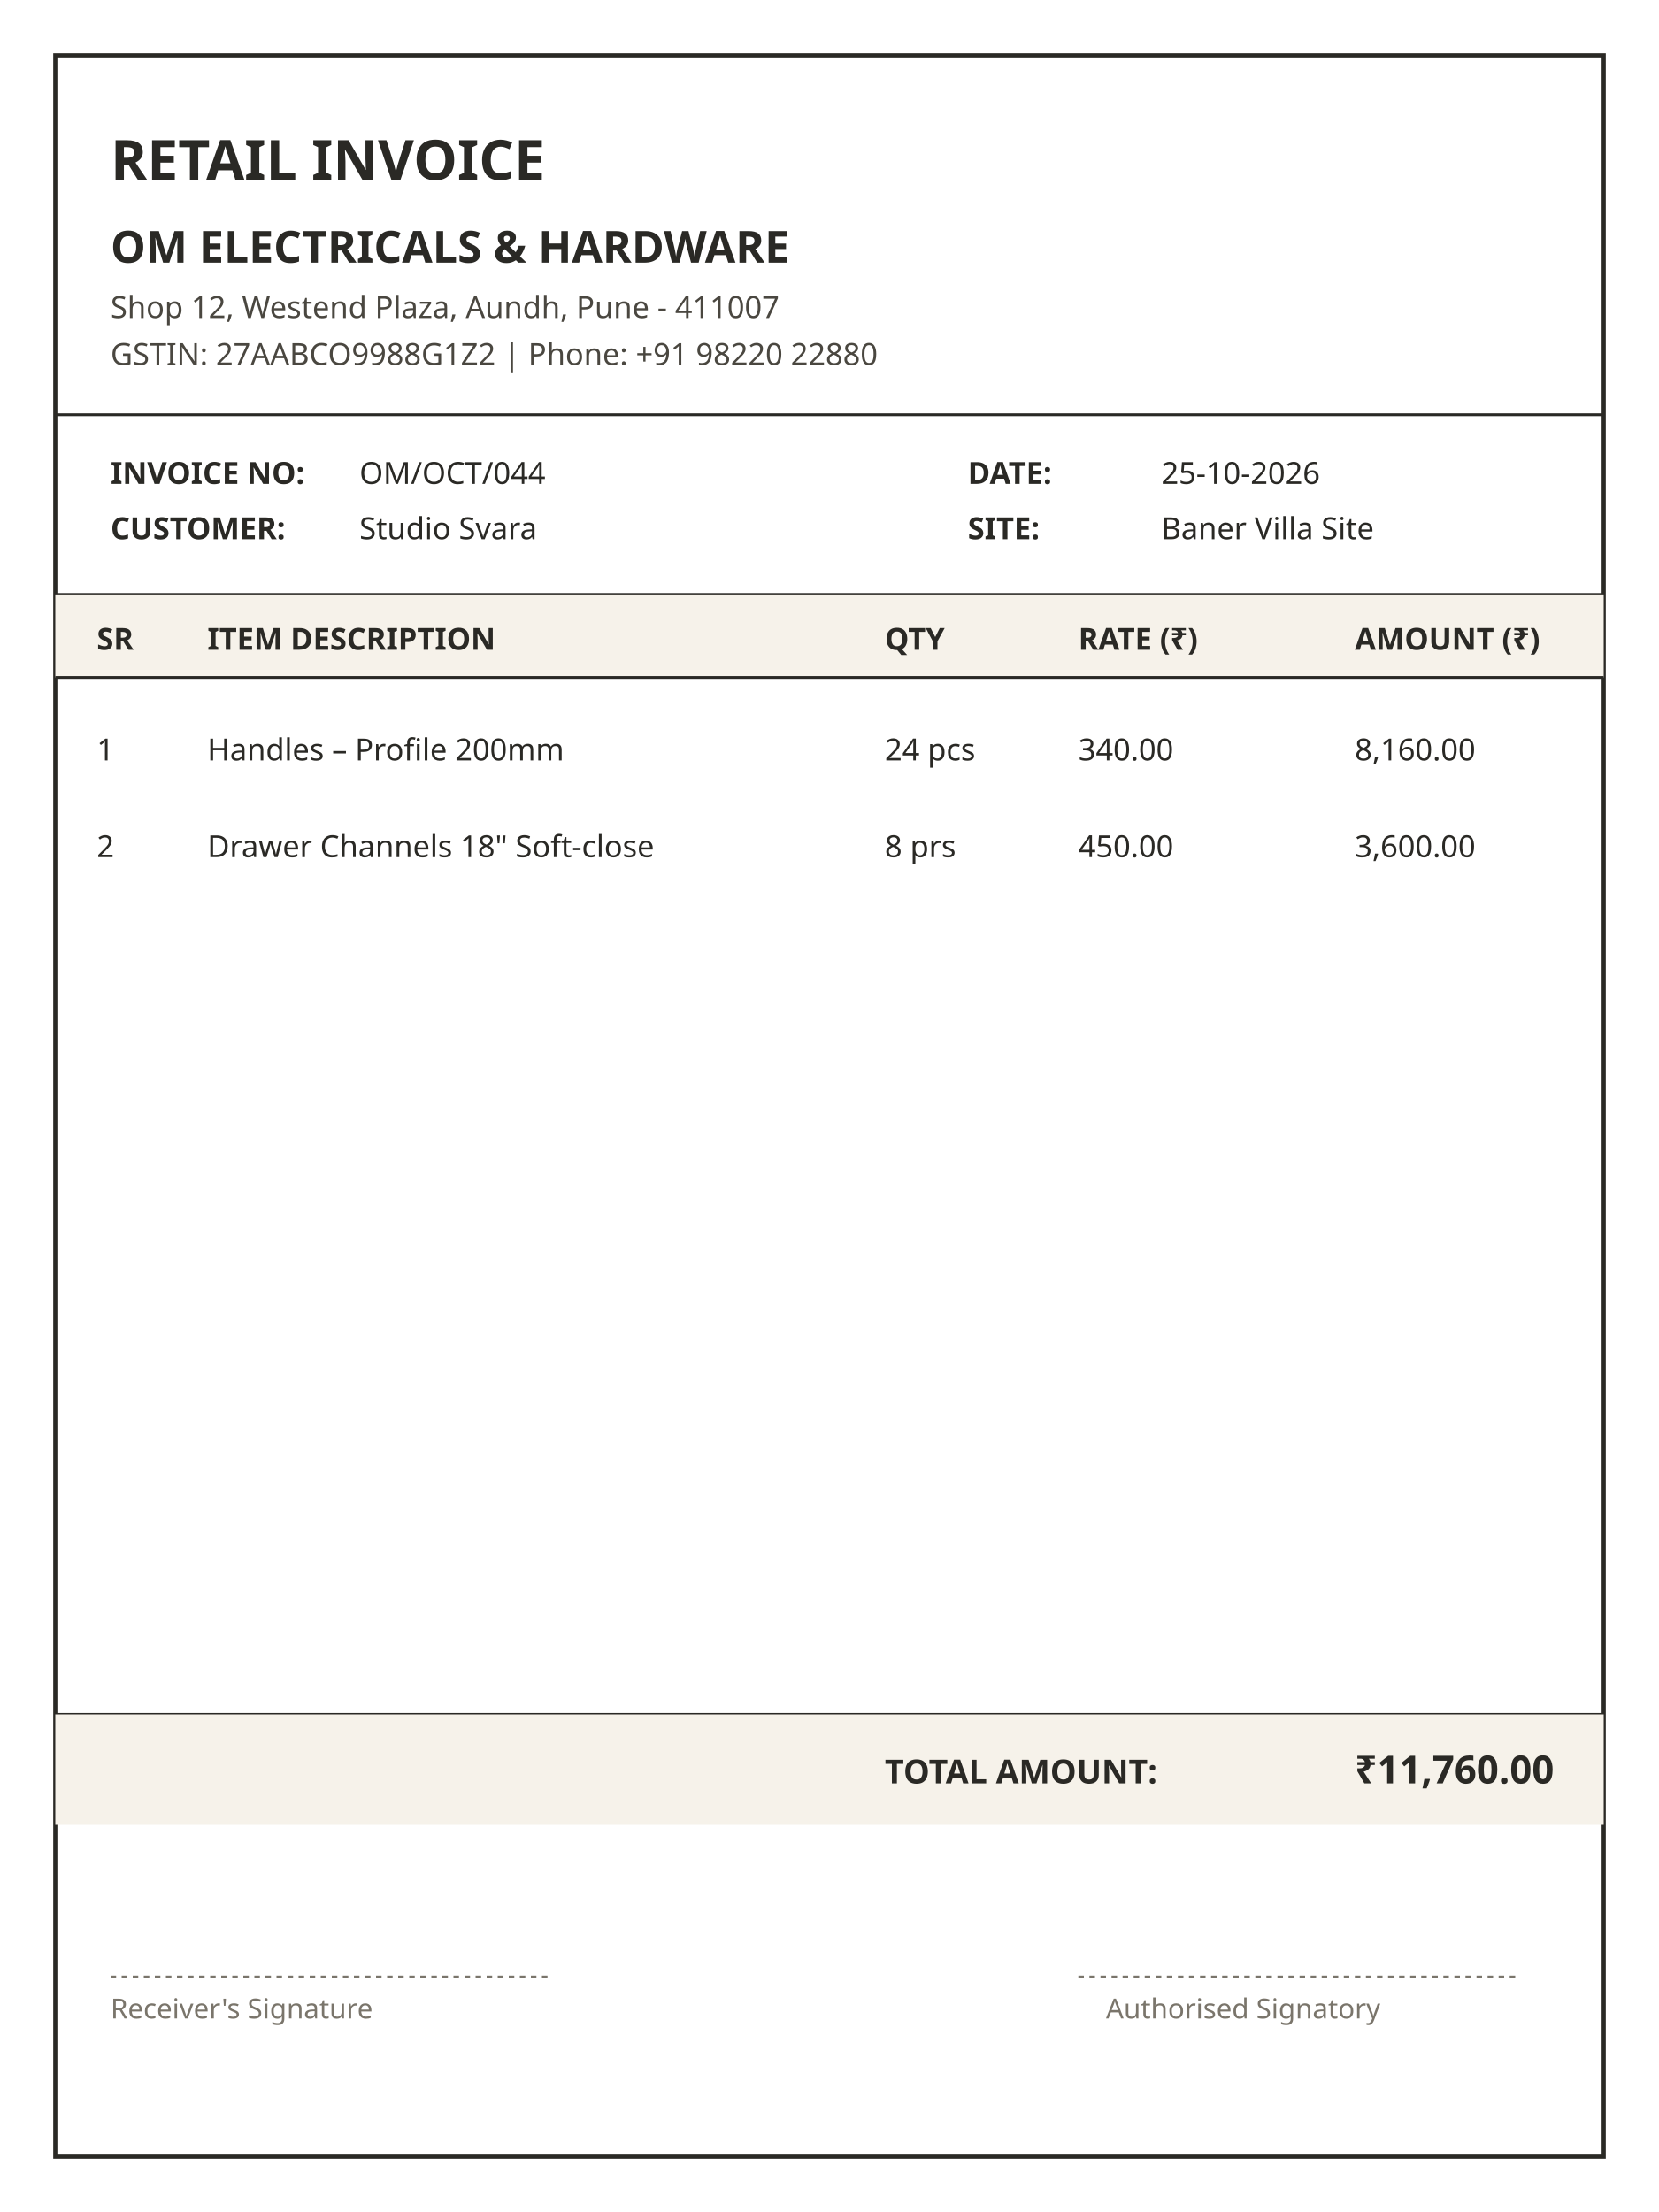
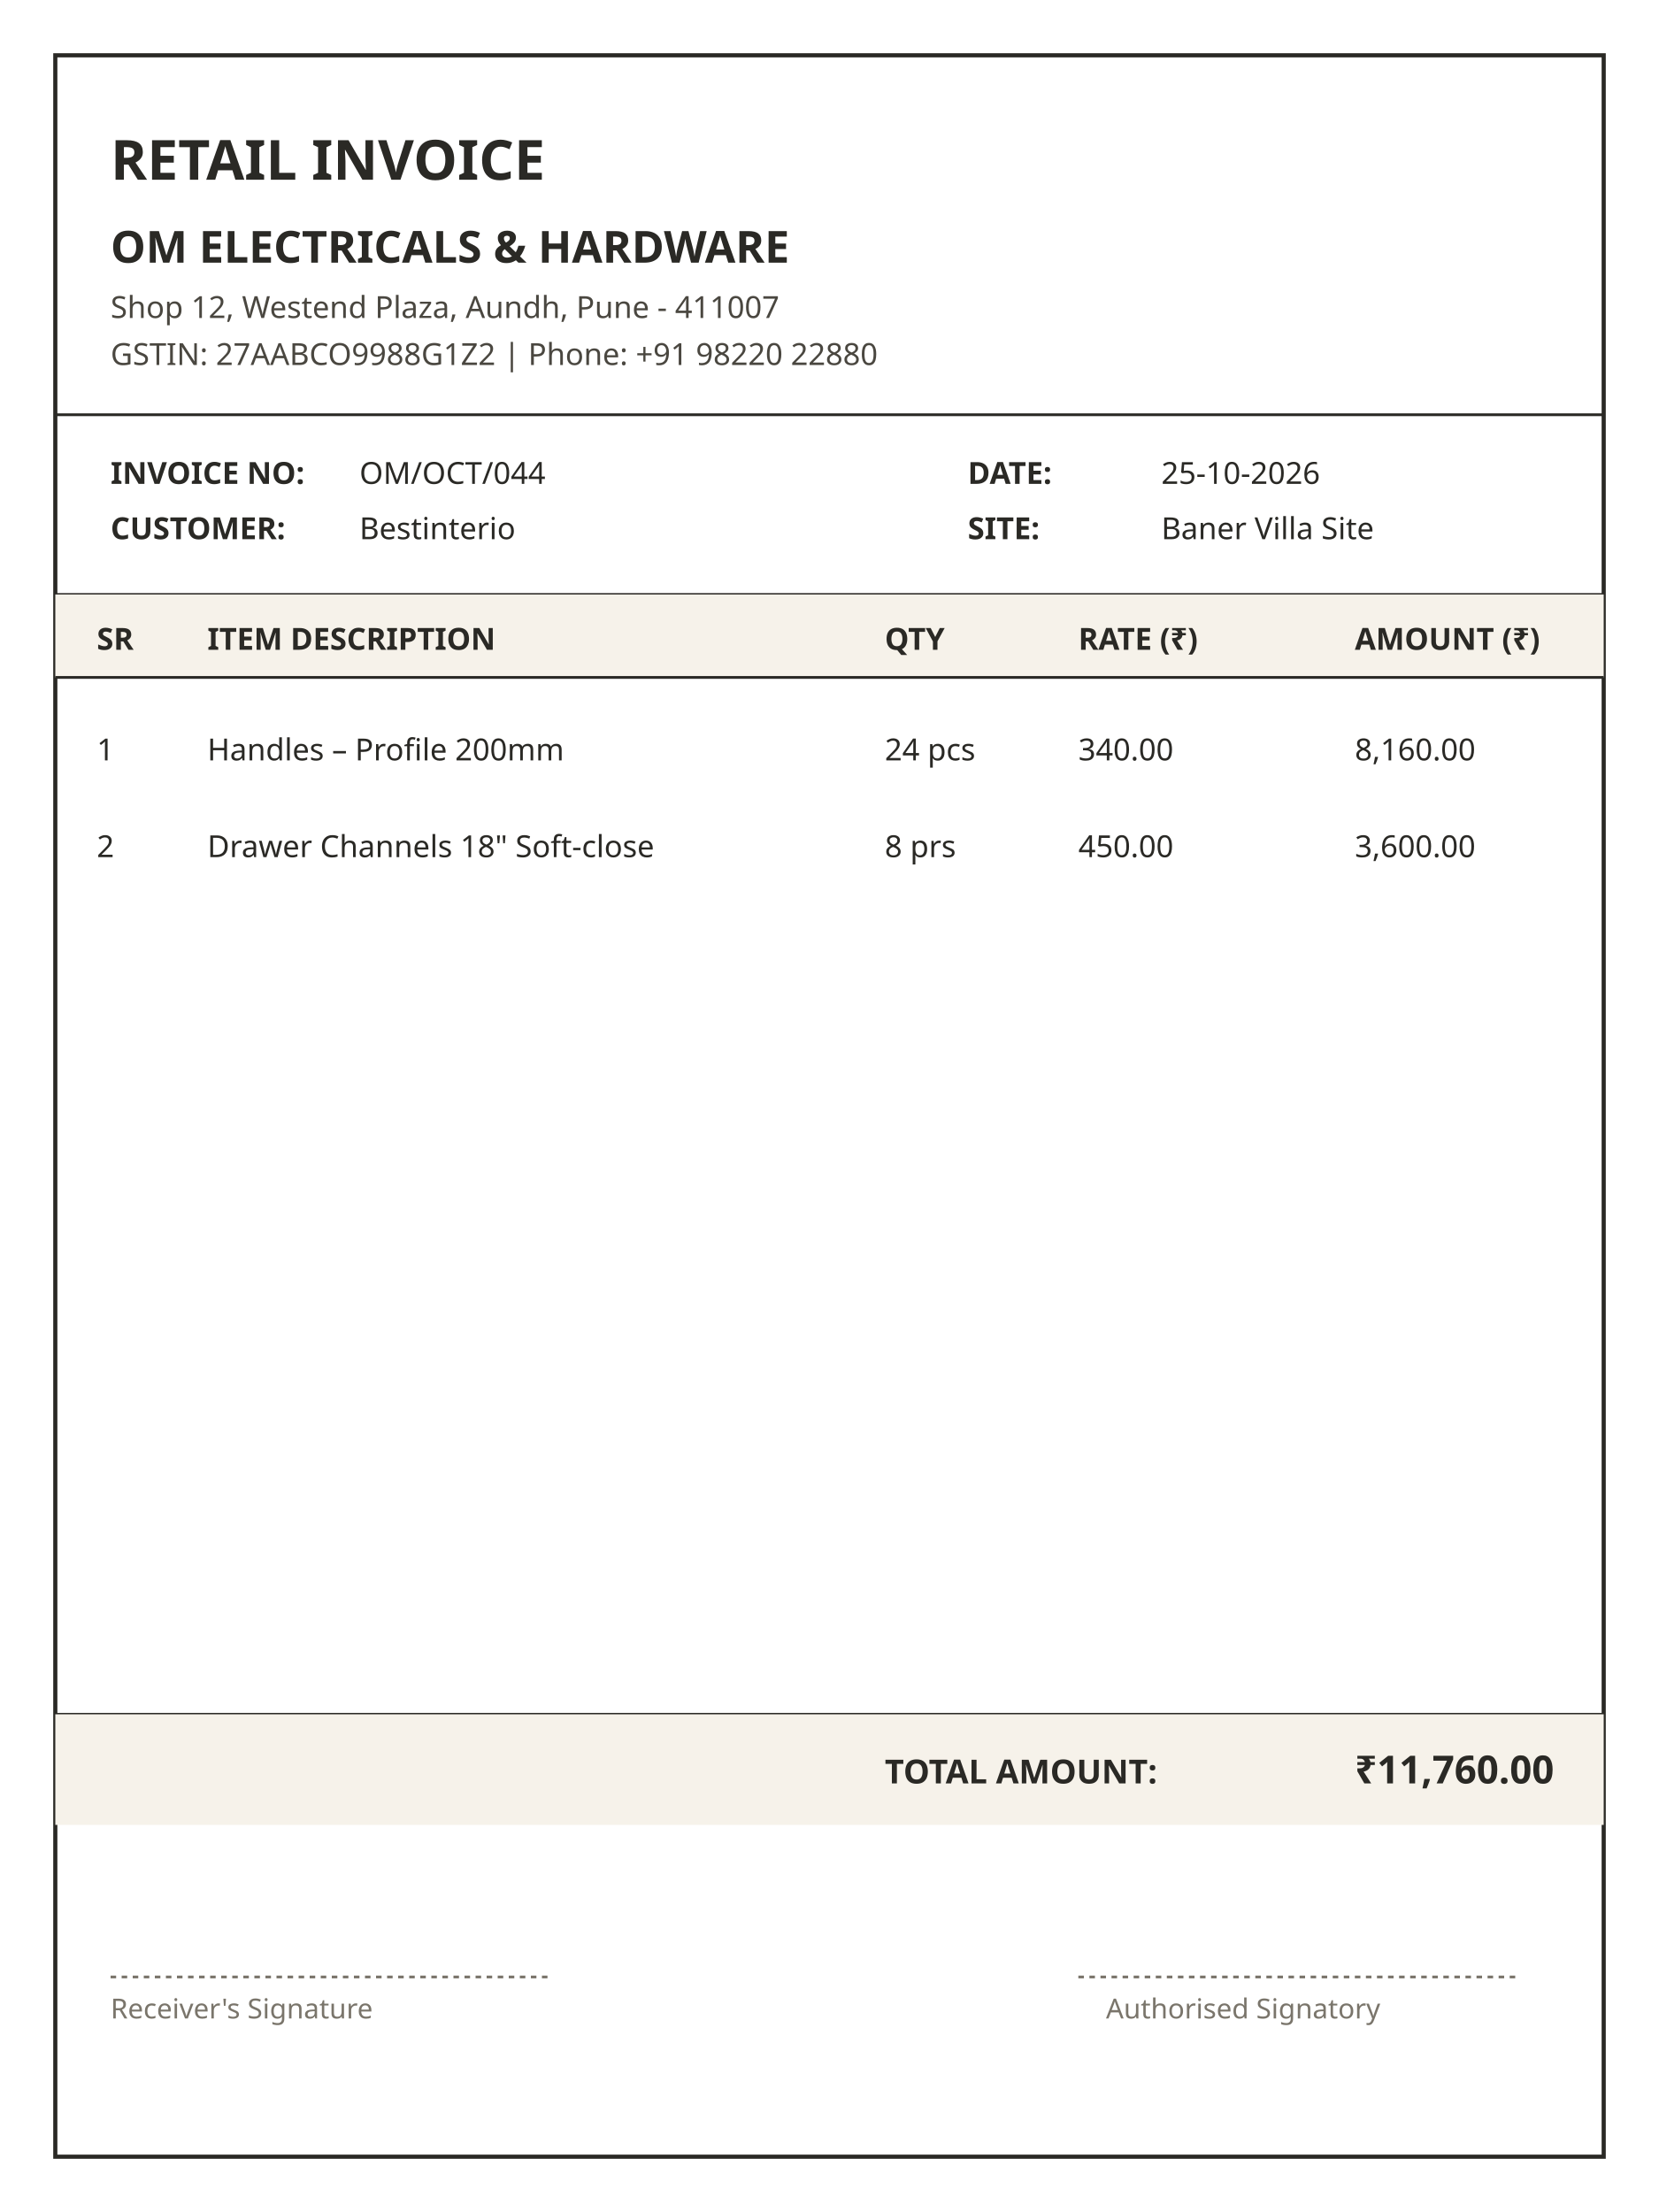
<svg xmlns="http://www.w3.org/2000/svg" viewBox="0 0 600 800" width="100%" height="100%">
  <rect width="600" height="800" fill="#FFFFFF" />
  <rect x="20" y="20" width="560" height="760" fill="none" stroke="#2A2925" stroke-width="1.5" />
  <text x="40" y="65" font-family="sans-serif" font-size="20" font-weight="bold" fill="#2A2925">RETAIL INVOICE</text>
  <text x="40" y="95" font-family="sans-serif" font-size="16" font-weight="600" fill="#2A2925">OM ELECTRICALS &amp; HARDWARE</text>
  <text x="40" y="115" font-family="sans-serif" font-size="11" fill="#4A4740">Shop 12, Westend Plaza, Aundh, Pune - 411007</text>
  <text x="40" y="132" font-family="sans-serif" font-size="11" fill="#4A4740">GSTIN: 27AABCO9988G1Z2 | Phone: +91 98220 22880</text>
  <line x1="20" y1="150" x2="580" y2="150" stroke="#2A2925" stroke-width="1" />
  <text x="40" y="175" font-family="sans-serif" font-size="11" font-weight="bold" fill="#2A2925">INVOICE NO:</text>
  <text x="130" y="175" font-family="sans-serif" font-size="11" fill="#2A2925">OM/OCT/044</text>
  <text x="350" y="175" font-family="sans-serif" font-size="11" font-weight="bold" fill="#2A2925">DATE:</text>
  <text x="420" y="175" font-family="sans-serif" font-size="11" fill="#2A2925">25-10-2026</text>
  <text x="40" y="195" font-family="sans-serif" font-size="11" font-weight="bold" fill="#2A2925">CUSTOMER:</text>
-   <text x="130" y="195" font-family="sans-serif" font-size="11" fill="#2A2925">Studio Svara</text>
+   <text x="130" y="195" font-family="sans-serif" font-size="11" fill="#2A2925">Bestinterio</text>
  <text x="350" y="195" font-family="sans-serif" font-size="11" font-weight="bold" fill="#2A2925">SITE:</text>
  <text x="420" y="195" font-family="sans-serif" font-size="11" fill="#2A2925">Baner Villa Site</text>
  <line x1="20" y1="215" x2="580" y2="215" stroke="#2A2925" stroke-width="1" />
  <rect x="20" y="215" width="560" height="30" fill="#F6F2EA" />
  <text x="35" y="235" font-family="sans-serif" font-size="11" font-weight="bold" fill="#2A2925">SR</text>
  <text x="75" y="235" font-family="sans-serif" font-size="11" font-weight="bold" fill="#2A2925">ITEM DESCRIPTION</text>
  <text x="320" y="235" font-family="sans-serif" font-size="11" font-weight="bold" fill="#2A2925">QTY</text>
  <text x="390" y="235" font-family="sans-serif" font-size="11" font-weight="bold" fill="#2A2925">RATE (₹)</text>
  <text x="490" y="235" font-family="sans-serif" font-size="11" font-weight="bold" fill="#2A2925">AMOUNT (₹)</text>
  <line x1="20" y1="245" x2="580" y2="245" stroke="#2A2925" stroke-width="1" />
  <text x="35" y="275" font-family="sans-serif" font-size="11" fill="#2A2925">1</text>
  <text x="75" y="275" font-family="sans-serif" font-size="11" fill="#2A2925">Handles – Profile 200mm</text>
  <text x="320" y="275" font-family="sans-serif" font-size="11" fill="#2A2925">24 pcs</text>
  <text x="390" y="275" font-family="sans-serif" font-size="11" fill="#2A2925">340.00</text>
  <text x="490" y="275" font-family="sans-serif" font-size="11" fill="#2A2925">8,160.00</text>
  <text x="35" y="310" font-family="sans-serif" font-size="11" fill="#2A2925">2</text>
  <text x="75" y="310" font-family="sans-serif" font-size="11" fill="#2A2925">Drawer Channels 18" Soft-close</text>
  <text x="320" y="310" font-family="sans-serif" font-size="11" fill="#2A2925">8 prs</text>
  <text x="390" y="310" font-family="sans-serif" font-size="11" fill="#2A2925">450.00</text>
  <text x="490" y="310" font-family="sans-serif" font-size="11" fill="#2A2925">3,600.00</text>
  <line x1="20" y1="620" x2="580" y2="620" stroke="#2A2925" stroke-width="1" />
  <rect x="20" y="620" width="560" height="40" fill="#F6F2EA" />
  <text x="320" y="645" font-family="sans-serif" font-size="12" font-weight="bold" fill="#2A2925">TOTAL AMOUNT:</text>
  <text x="490" y="645" font-family="sans-serif" font-size="14" font-weight="bold" fill="#2A2925">₹11,760.00</text>
  <text x="40" y="730" font-family="sans-serif" font-size="10" fill="#7A756B">Receiver's Signature</text>
  <line x1="40" y1="715" x2="200" y2="715" stroke="#7A756B" stroke-dasharray="2 2" />
  <text x="400" y="730" font-family="sans-serif" font-size="10" fill="#7A756B">Authorised Signatory</text>
  <line x1="390" y1="715" x2="550" y2="715" stroke="#7A756B" stroke-dasharray="2 2" />
</svg>
